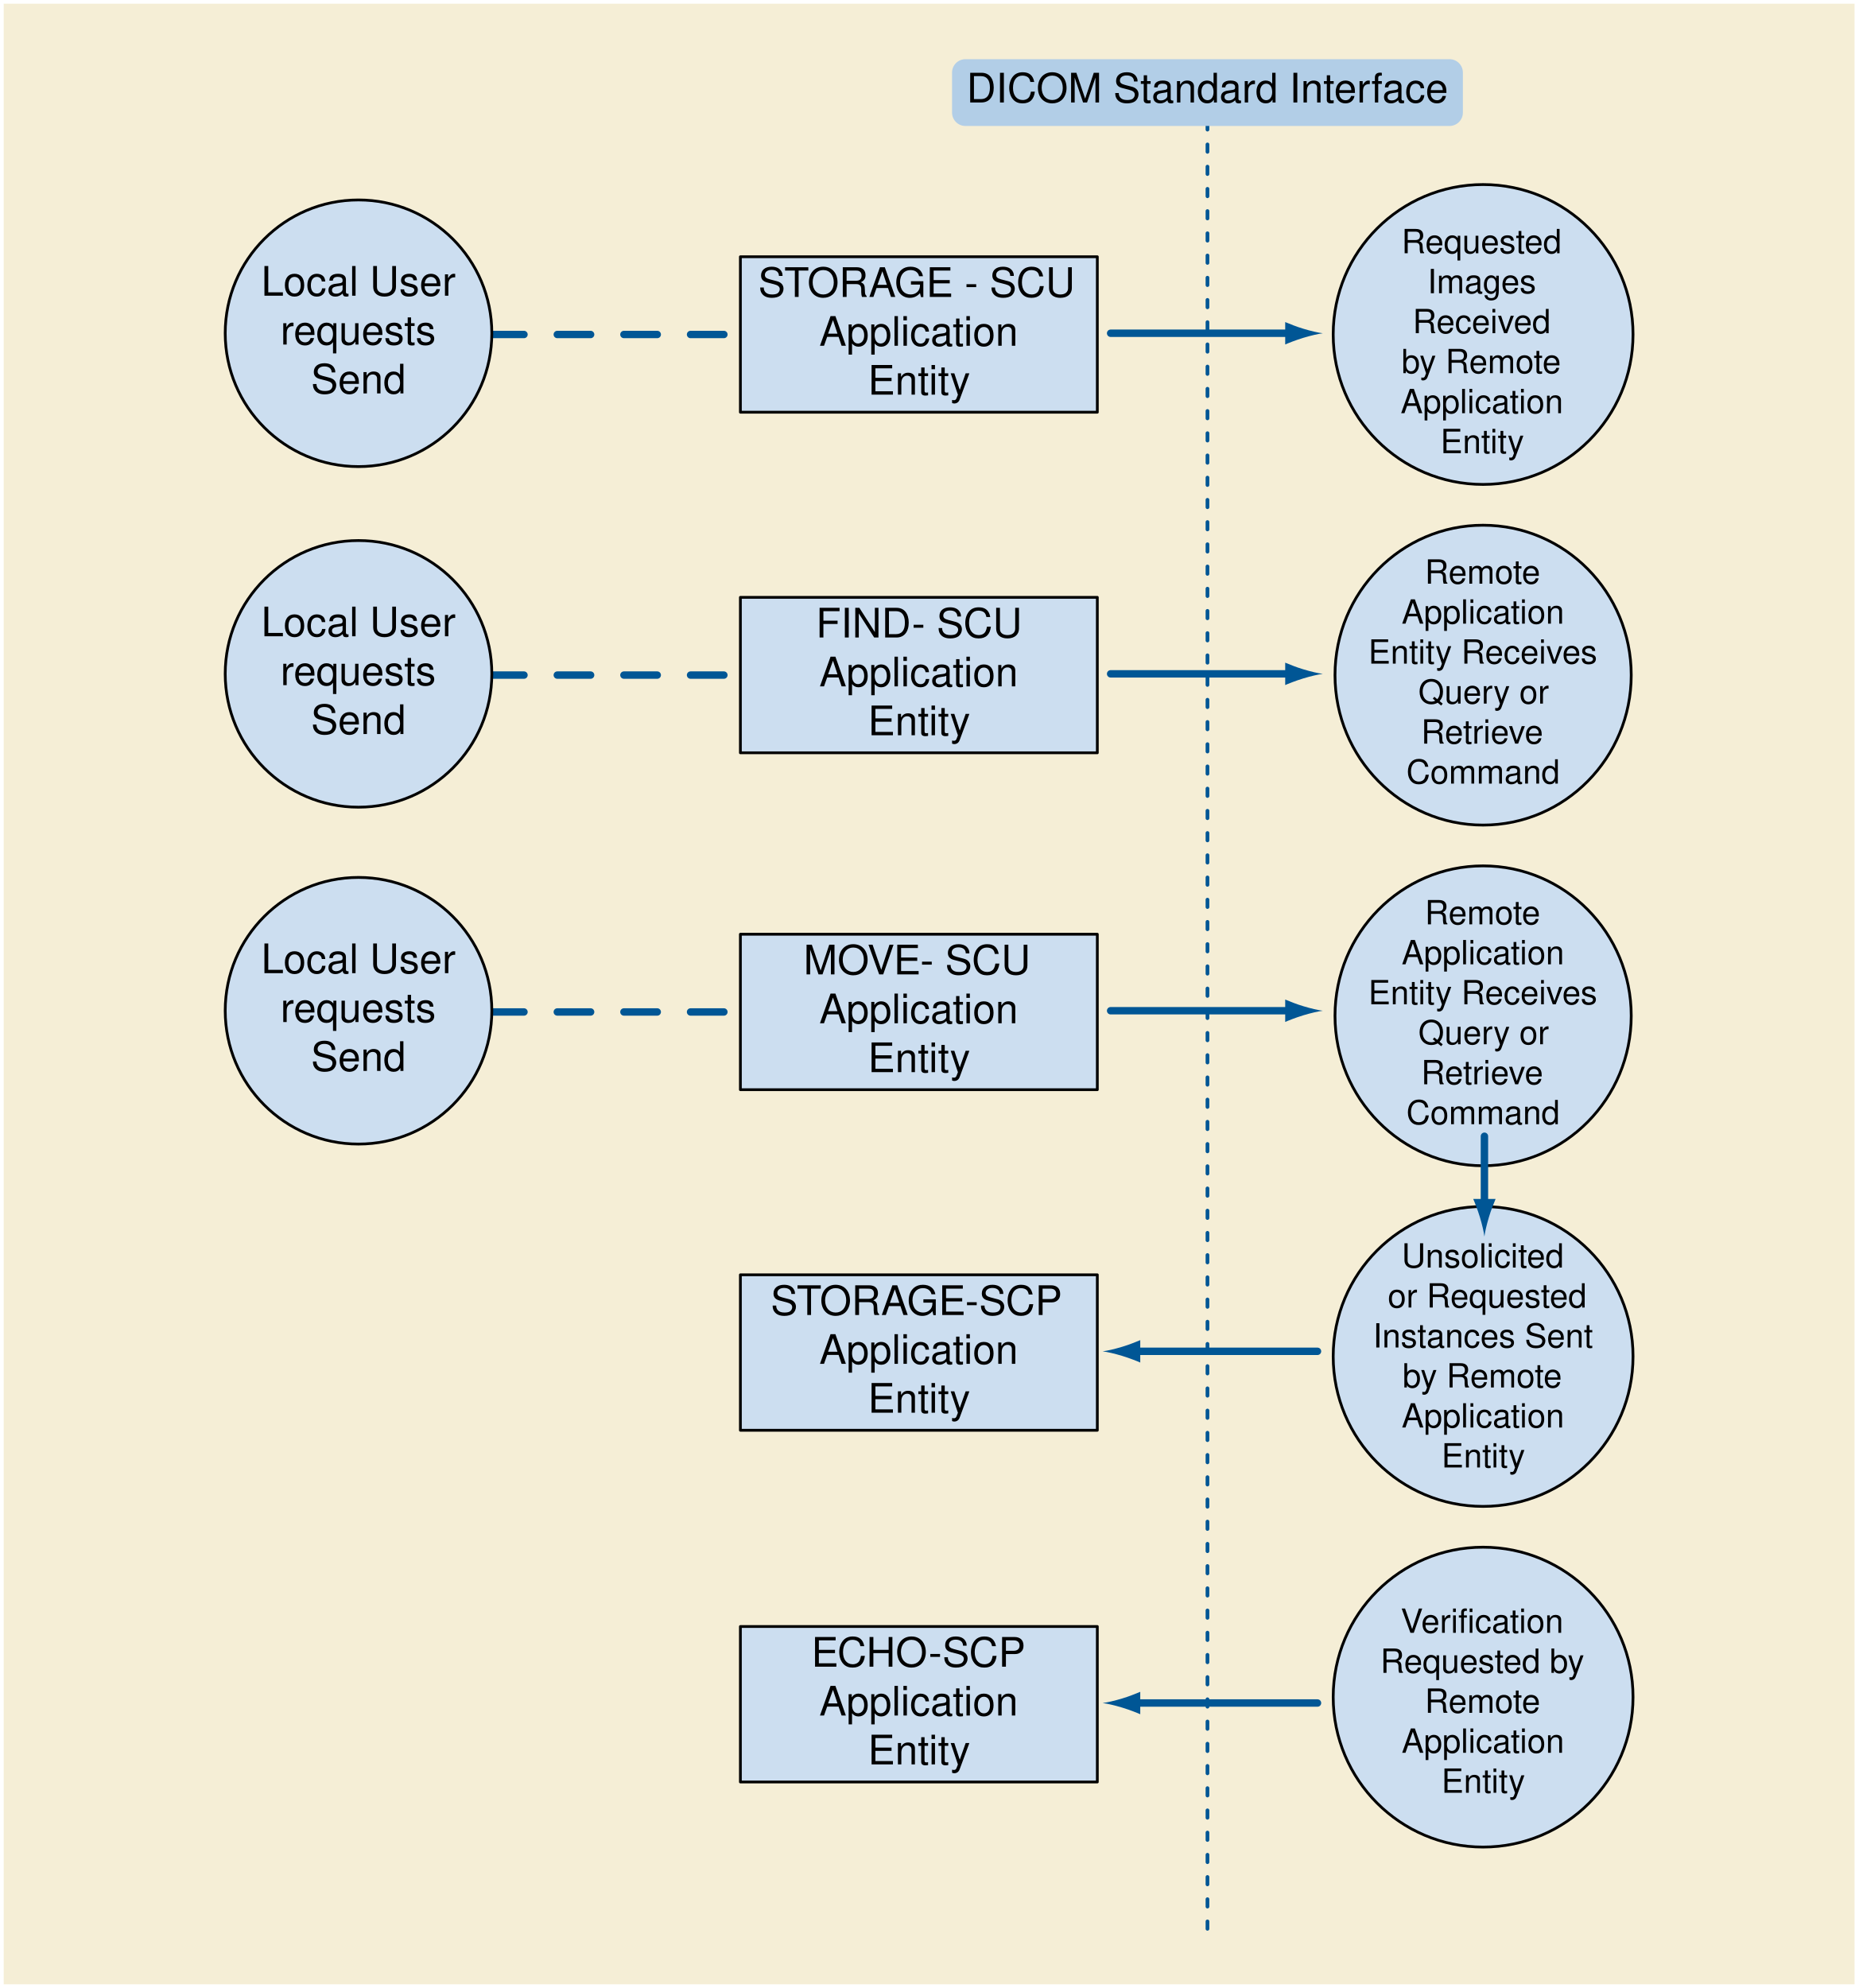
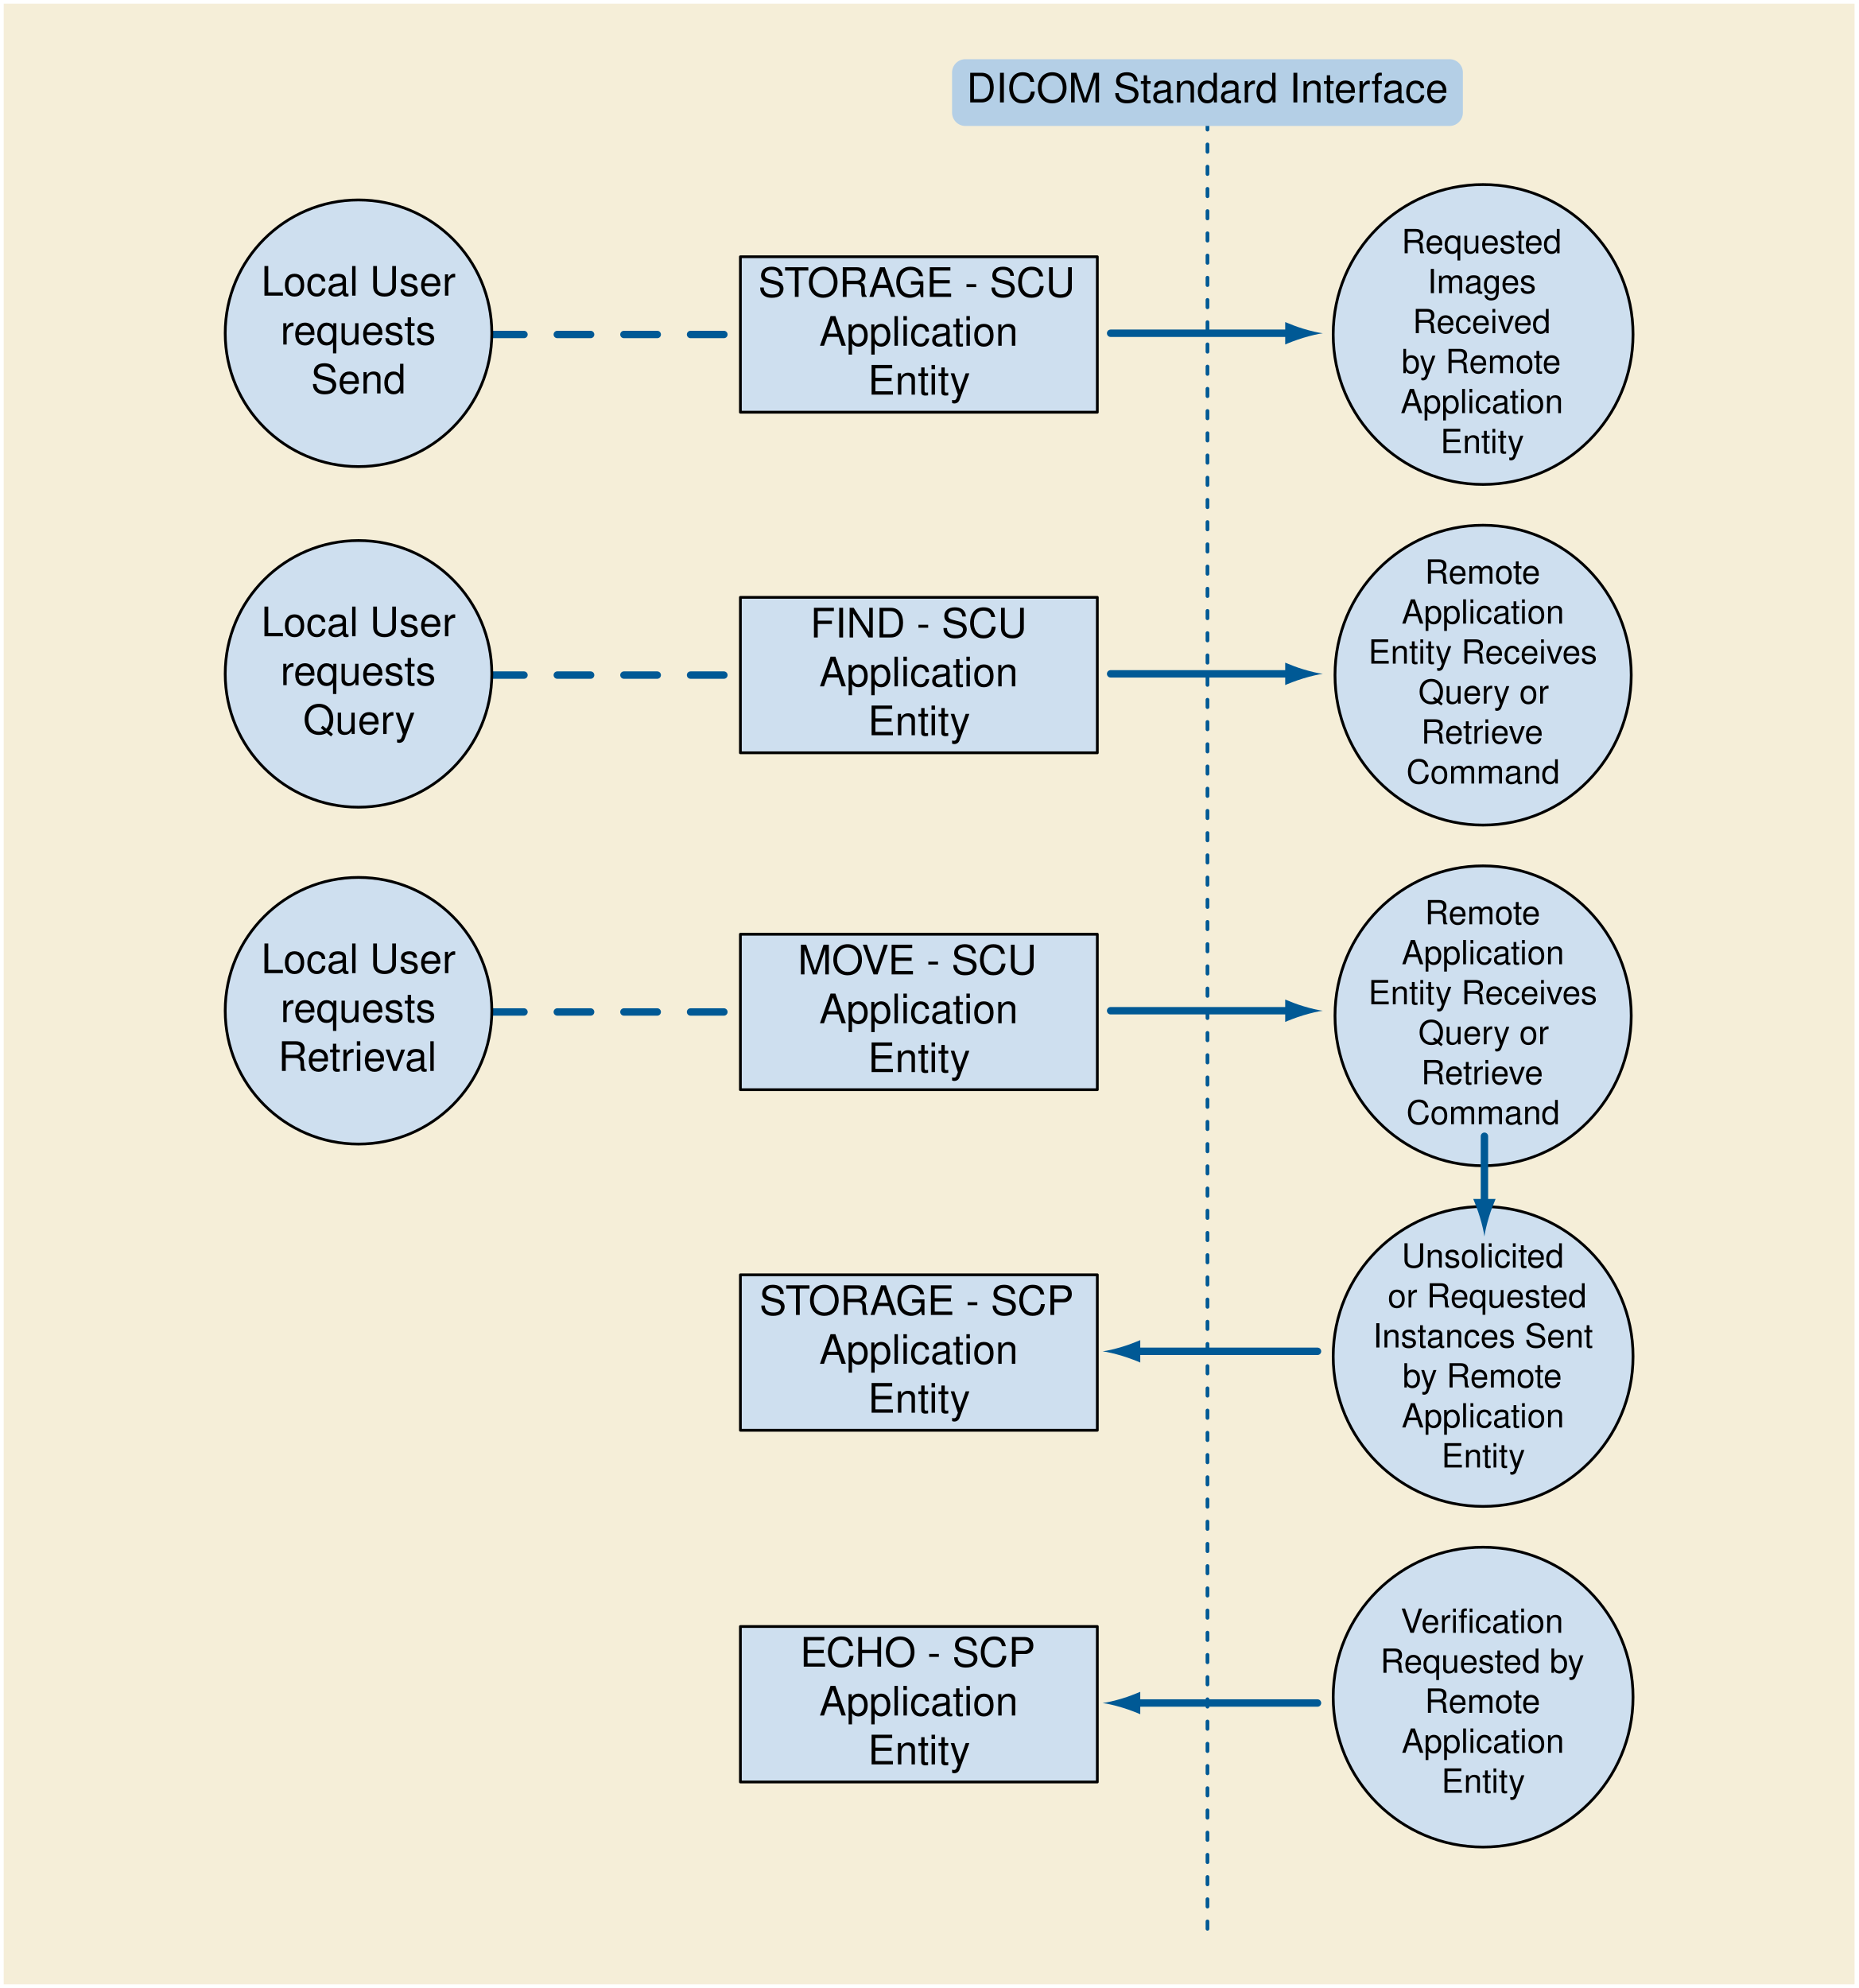
<svg xmlns="http://www.w3.org/2000/svg" version="1.1" id="Layer_1" x="0px" y="0px" width="502px" height="537px" viewBox="0 0 502 537" enable-background="new 0 0 502 537" xml:space="preserve">
  <defs>
    <style type="text/css">
	text {
	  font-family: Helvetica, Verdana, ArialUnicodeMS, san-serif
	}
	</style>
  </defs>
  <g>
   </g>
  <g>
-     <rect x="1" y="1" fill="#F5EED6" width="500" height="535" />
+     <rect x="1" y="1" fill="#F5EED8" width="500" height="535" />
    <g>
-       <path fill="#CCDEF0" stroke="#010101" stroke-width="0.75" stroke-linecap="round" stroke-linejoin="round" stroke-miterlimit="1" d="    M360.158,458.415c0-22.36,18.127-40.486,40.487-40.486c22.375,0,40.513,18.126,40.513,40.486    c0,22.361-18.138,40.516-40.513,40.516C378.285,498.931,360.158,480.776,360.158,458.415z" />
-       <text transform="matrix(1 0 0 1 378.3965 441.0586)">
+       <path fill="#CEDFEF" stroke="#010101" stroke-width="0.75" stroke-linecap="round" stroke-linejoin="round" stroke-miterlimit="1" d="    M360.158,458.415c0-22.36,18.127-40.486,40.487-40.486c22.375,0,40.513,18.126,40.513,40.486    c0,22.361-18.138,40.516-40.513,40.516C378.285,498.931,360.158,480.776,360.158,458.415z" />
+       <text transform="matrix(1 0 0 1 378.3965 441.0566)">
        <tspan x="0" y="0" font-size="9">Verification</tspan>
-         <tspan x="-5.508" y="10.801" font-size="9">Requested by</tspan>
-         <tspan x="6.504" y="21.601" font-size="9">Remote</tspan>
-         <tspan x="0.246" y="32.4" font-size="9">Application</tspan>
-         <tspan x="11.007" y="43.201" font-size="9">Entity</tspan>
+         <tspan x="-5.508" y="10.799" font-size="9">Requested by</tspan>
+         <tspan x="6.504" y="21.6" font-size="9">Remote</tspan>
+         <tspan x="0.246" y="32.399" font-size="9">Application</tspan>
+         <tspan x="11.007" y="43.199" font-size="9">Entity</tspan>
      </text>
-       <path fill="#CCDEF0" stroke="#010101" stroke-width="0.75" stroke-linecap="round" stroke-linejoin="round" stroke-miterlimit="1" d="    M360.646,274.381c0-22.36,17.909-40.49,40-40.49c22.105,0,40.025,18.13,40.025,40.49c0,22.351-17.92,40.51-40.025,40.51    C378.555,314.891,360.646,296.731,360.646,274.381z" />
-       <text transform="matrix(1 0 0 1 384.9023 249.6772)">
+       <path fill="#CEDFEF" stroke="#010101" stroke-width="0.75" stroke-linecap="round" stroke-linejoin="round" stroke-miterlimit="1" d="    M360.646,274.381c0-22.36,17.909-40.49,40-40.49c22.105,0,40.025,18.13,40.025,40.49c0,22.351-17.92,40.51-40.025,40.51    C378.555,314.891,360.646,296.731,360.646,274.381z" />
+       <text transform="matrix(1 0 0 1 384.9023 249.6743)">
+         <tspan x="0" y="0" font-size="9">Remote</tspan>
+         <tspan x="-6.258" y="10.8" font-size="9">Application</tspan>
+         <tspan x="-15.256" y="21.6" font-size="9">Entity Receives</tspan>
+         <tspan x="-1.749" y="32.4" font-size="9">Query or</tspan>
+         <tspan x="-1" y="43.201" font-size="9">Retrieve</tspan>
+         <tspan x="-5.001" y="54" font-size="9">Command</tspan>
+       </text>
+       <path fill="#CEDFEF" stroke="#010101" stroke-width="0.75" stroke-linecap="round" stroke-linejoin="round" stroke-miterlimit="1" d="    M360.158,366.4c0-22.359,18.127-40.49,40.488-40.49c22.375,0,40.512,18.131,40.512,40.49c0,22.351-18.137,40.51-40.512,40.51    C378.285,406.91,360.158,388.751,360.158,366.4z" />
+       <text transform="matrix(1 0 0 1 378.6484 342.3887)">
+         <tspan x="0" y="0" font-size="9">Unsolicited</tspan>
+         <tspan x="-6.258" y="10.799" font-size="9"> or Requested</tspan>
+         <tspan x="-7.758" y="21.6" font-size="9">Instances Sent</tspan>
+         <tspan x="0.25" y="32.399" font-size="9">by Remote</tspan>
+         <tspan x="-0.004" y="43.199" font-size="9">Application</tspan>
+         <tspan x="10.756" y="54" font-size="9">Entity</tspan>
+       </text>
+       <line fill="#538DBE" stroke="#005995" stroke-width="2" stroke-linecap="round" stroke-miterlimit="1" x1="300.032" y1="90.019" x2="349.225" y2="90.019" />
+       <path fill="#005995" d="M352.059,88.789c-1.983-0.6-3.273-1.151-4.865-1.79v6.053c0.57-0.271,2.882-1.19,4.865-1.79    c2.124-0.642,4.049-1.08,5.298-1.236C356.107,89.869,354.183,89.43,352.059,88.789z" />
+       <line fill="#538DBE" stroke="#005995" stroke-width="2" stroke-linecap="round" stroke-miterlimit="1" x1="401.014" y1="306.922" x2="401.014" y2="325.886" />
+       <path fill="#005995" d="M402.244,328.72c0.599-1.983,1.15-3.273,1.789-4.865h-6.053c0.271,0.57,1.191,2.882,1.79,4.865    c0.642,2.124,1.08,4.049,1.237,5.298C401.164,332.769,401.603,330.844,402.244,328.72z" />
+       <rect x="200.014" y="69.354" fill="#CEDFEF" stroke="#010101" stroke-width="0.75" stroke-linecap="round" stroke-linejoin="round" stroke-miterlimit="1" width="96.424" height="41.994" />
+       <text transform="matrix(1 0 0 1 204.8359 80.1978)">
+         <tspan x="0" y="0" font-size="11">STORAGE - SCU</tspan>
+         <tspan x="16.487" y="13.2" font-size="11">Application</tspan>
+         <tspan x="29.638" y="26.4" font-size="11">Entity</tspan>
+       </text>
+       <line fill="#538DBE" stroke="#005995" stroke-width="2" stroke-linecap="round" stroke-miterlimit="1" stroke-dasharray="9" x1="132.552" y1="90.354" x2="200.014" y2="90.354" />
+       <path fill="#CEDFEF" stroke="#010101" stroke-width="0.75" stroke-linecap="round" stroke-linejoin="round" stroke-miterlimit="1" d="    M60.842,90.011c0-19.883,16.118-36,36-36c19.896,0,36.023,16.117,36.023,36s-16.128,36.025-36.023,36.025    C76.96,126.036,60.842,109.894,60.842,90.011z" />
+       <text transform="matrix(1 0 0 1 70.5635 79.8696)">
+         <tspan x="0" y="0" font-size="11">Local User</tspan>
+         <tspan x="5.194" y="13.2" font-size="11">requests</tspan>
+         <tspan x="13.444" y="26.4" font-size="11">Send</tspan>
+       </text>
+       <line fill="#538DBE" stroke="#005995" stroke-width="2" stroke-linecap="round" stroke-miterlimit="1" x1="300.032" y1="182.019" x2="349.225" y2="182.019" />
+       <path fill="#005995" d="M352.059,180.788c-1.983-0.599-3.273-1.15-4.865-1.789v6.053c0.57-0.271,2.882-1.191,4.865-1.79    c2.124-0.642,4.049-1.08,5.298-1.237C356.107,181.868,354.183,181.43,352.059,180.788z" />
+       <rect x="200.014" y="161.354" fill="#CEDFEF" stroke="#010101" stroke-width="0.75" stroke-linecap="round" stroke-linejoin="round" stroke-miterlimit="1" width="96.424" height="41.994" />
+       <text transform="matrix(1 0 0 1 218.8975 172.1978)">
+         <tspan x="0" y="0" font-size="11">FIND - SCU</tspan>
+         <tspan x="2.425" y="13.2" font-size="11">Application</tspan>
+         <tspan x="15.576" y="26.4" font-size="11">Entity</tspan>
+       </text>
+       <line fill="#538DBE" stroke="#005995" stroke-width="2" stroke-linecap="round" stroke-miterlimit="1" stroke-dasharray="9" x1="132.552" y1="182.354" x2="200.014" y2="182.354" />
+       <path fill="#CEDFEF" stroke="#010101" stroke-width="0.75" stroke-linecap="round" stroke-linejoin="round" stroke-miterlimit="1" d="    M60.842,182.011c0-19.883,16.118-36,36-36c19.896,0,36.023,16.117,36.023,36s-16.128,36.025-36.023,36.025    C76.96,218.036,60.842,201.894,60.842,182.011z" />
+       <text transform="matrix(1 0 0 1 70.5635 171.8696)">
+         <tspan x="0" y="0" font-size="11">Local User</tspan>
+         <tspan x="5.194" y="13.2" font-size="11">requests</tspan>
+         <tspan x="11.312" y="26.4" font-size="11">Query</tspan>
+       </text>
+       <line fill="#538DBE" stroke="#005995" stroke-width="2" stroke-linecap="round" stroke-miterlimit="1" x1="300.032" y1="273.019" x2="349.225" y2="273.019" />
+       <path fill="#005995" d="M352.059,271.788c-1.983-0.599-3.273-1.15-4.865-1.789v6.053c0.57-0.271,2.882-1.191,4.865-1.79    c2.124-0.642,4.049-1.08,5.298-1.237C356.107,272.868,354.183,272.43,352.059,271.788z" />
+       <rect x="200.014" y="252.354" fill="#CEDFEF" stroke="#010101" stroke-width="0.75" stroke-linecap="round" stroke-linejoin="round" stroke-miterlimit="1" width="96.424" height="41.994" />
+       <text transform="matrix(1 0 0 1 215.5327 263.1978)">
+         <tspan x="0" y="0" font-size="11">MOVE - SCU</tspan>
+         <tspan x="5.79" y="13.201" font-size="11">Application</tspan>
+         <tspan x="18.941" y="26.4" font-size="11">Entity</tspan>
+       </text>
+       <line fill="#538DBE" stroke="#005995" stroke-width="2" stroke-linecap="round" stroke-miterlimit="1" stroke-dasharray="9" x1="132.552" y1="273.354" x2="200.014" y2="273.354" />
+       <path fill="#CEDFEF" stroke="#010101" stroke-width="0.75" stroke-linecap="round" stroke-linejoin="round" stroke-miterlimit="1" d="    M60.842,273.011c0-19.883,16.118-36,36-36c19.896,0,36.023,16.117,36.023,36s-16.128,36.025-36.023,36.025    C76.96,309.036,60.842,292.894,60.842,273.011z" />
+       <text transform="matrix(1 0 0 1 70.5635 262.8696)">
+         <tspan x="0" y="0" font-size="11">Local User</tspan>
+         <tspan x="5.194" y="13.201" font-size="11">requests</tspan>
+         <tspan x="4.587" y="26.4" font-size="11">Retrieval</tspan>
+       </text>
+       <line fill="#538DBE" stroke="#005995" stroke-width="2" stroke-linecap="round" stroke-miterlimit="1" x1="355.917" y1="365.019" x2="306.005" y2="365.019" />
+       <path fill="#005995" d="M303.171,363.788c1.983-0.599,3.273-1.15,4.865-1.789v6.053c-0.57-0.271-2.882-1.191-4.865-1.79    c-2.124-0.642-4.049-1.08-5.298-1.237C299.122,364.868,301.047,364.43,303.171,363.788z" />
+       <rect x="200.014" y="344.354" fill="#CEDFEF" stroke="#010101" stroke-width="0.75" stroke-linecap="round" stroke-linejoin="round" stroke-miterlimit="1" width="96.424" height="41.994" />
+       <text transform="matrix(1 0 0 1 205.1392 355.1973)">
+         <tspan x="0" y="0" font-size="11">STORAGE - SCP</tspan>
+         <tspan x="16.184" y="13.201" font-size="11">Application</tspan>
+         <tspan x="29.334" y="26.4" font-size="11">Entity</tspan>
+       </text>
+       <line fill="#538DBE" stroke="#005995" stroke-width="2" stroke-linecap="round" stroke-miterlimit="1" x1="355.917" y1="460.019" x2="306.005" y2="460.019" />
+       <path fill="#005995" d="M303.171,458.788c1.983-0.599,3.273-1.15,4.865-1.789v6.053c-0.57-0.271-2.882-1.191-4.865-1.79    c-2.124-0.642-4.049-1.08-5.298-1.237C299.122,459.868,301.047,459.43,303.171,458.788z" />
+       <rect x="200.014" y="439.354" fill="#CEDFEF" stroke="#010101" stroke-width="0.75" stroke-linecap="round" stroke-linejoin="round" stroke-miterlimit="1" width="96.424" height="41.994" />
+       <text transform="matrix(1 0 0 1 216.1421 450.1973)">
+         <tspan x="0" y="0" font-size="11">ECHO - SCP</tspan>
+         <tspan x="5.181" y="13.201" font-size="11">Application</tspan>
+         <tspan x="18.332" y="26.4" font-size="11">Entity</tspan>
+       </text>
+       <path fill="#538DBE" stroke="#005995" stroke-width="2" stroke-linecap="round" stroke-miterlimit="1" stroke-dasharray="9" d="    M200.014,460.354" />
+       <path fill="#538DBE" stroke="#005995" stroke-width="2" stroke-linecap="round" stroke-miterlimit="1" stroke-dasharray="9" d="    M132.552,460.354" />
+       <path fill="#CEDFEF" stroke="#010101" stroke-width="0.75" stroke-linecap="round" stroke-linejoin="round" stroke-miterlimit="1" d="    M360.158,90.338c0-22.361,18.127-40.487,40.486-40.487c22.375,0,40.514,18.126,40.514,40.487c0,22.36-18.139,40.516-40.514,40.516    C378.285,130.854,360.158,112.698,360.158,90.338z" />
+       <text transform="matrix(1 0 0 1 378.6162 68.3999)">
+         <tspan x="0" y="0" font-size="9">Requested</tspan>
+         <tspan x="7.009" y="10.8" font-size="9">Images</tspan>
+         <tspan x="3.006" y="21.6" font-size="9">Received </tspan>
+         <tspan x="0.007" y="32.4" font-size="9">by Remote</tspan>
+         <tspan x="-0.249" y="43.2" font-size="9">Application</tspan>
+         <tspan x="10.512" y="54" font-size="9">Entity</tspan>
+       </text>
+       <path fill="#CEDFEF" stroke="#010101" stroke-width="0.75" stroke-linecap="round" stroke-linejoin="round" stroke-miterlimit="1" d="    M360.646,182.362c0-22.36,17.909-40.49,40-40.49c22.105,0,40.025,18.13,40.025,40.49c0,22.351-17.92,40.51-40.025,40.51    C378.555,222.872,360.646,204.713,360.646,182.362z" />
+       <text transform="matrix(1 0 0 1 384.9023 157.6558)">
        <tspan x="0" y="0" font-size="9">Remote</tspan>
        <tspan x="-6.258" y="10.8" font-size="9">Application</tspan>
        <tspan x="-15.256" y="21.6" font-size="9">Entity Receives</tspan>
        <tspan x="-1.749" y="32.4" font-size="9">Query or</tspan>
        <tspan x="-1" y="43.2" font-size="9">Retrieve</tspan>
        <tspan x="-5.001" y="54" font-size="9">Command</tspan>
      </text>
-       <path fill="#CCDEF0" stroke="#010101" stroke-width="0.75" stroke-linecap="round" stroke-linejoin="round" stroke-miterlimit="1" d="    M360.158,366.4c0-22.359,18.127-40.49,40.488-40.49c22.375,0,40.512,18.131,40.512,40.49c0,22.351-18.137,40.51-40.512,40.51    C378.285,406.91,360.158,388.751,360.158,366.4z" />
-       <text transform="matrix(1 0 0 1 378.6484 342.3906)">
-         <tspan x="0" y="0" font-size="9">Unsolicited</tspan>
-         <tspan x="-6.258" y="10.801" font-size="9"> or Requested</tspan>
-         <tspan x="-7.758" y="21.601" font-size="9">Instances Sent</tspan>
-         <tspan x="0.25" y="32.4" font-size="9">by Remote</tspan>
-         <tspan x="-0.004" y="43.201" font-size="9">Application</tspan>
-         <tspan x="10.756" y="54" font-size="9">Entity</tspan>
-       </text>
-       <line fill="#4F8ABE" stroke="#005695" stroke-width="2" stroke-linecap="round" stroke-miterlimit="1" x1="300.032" y1="90.019" x2="349.225" y2="90.019" />
-       <path fill="#005695" d="M352.059,88.789c-1.983-0.6-3.273-1.151-4.865-1.79v6.053c0.57-0.271,2.882-1.19,4.865-1.79    c2.124-0.642,4.049-1.08,5.298-1.236C356.107,89.869,354.183,89.43,352.059,88.789z" />
-       <line fill="#4F8ABE" stroke="#005695" stroke-width="2" stroke-linecap="round" stroke-miterlimit="1" x1="401.014" y1="306.922" x2="401.014" y2="325.886" />
-       <path fill="#005695" d="M402.244,328.72c0.599-1.983,1.15-3.273,1.789-4.865h-6.053c0.271,0.57,1.191,2.882,1.79,4.865    c0.642,2.124,1.08,4.049,1.237,5.298C401.164,332.769,401.603,330.844,402.244,328.72z" />
-       <rect x="200.014" y="69.354" fill="#CCDEF0" stroke="#010101" stroke-width="0.75" stroke-linecap="round" stroke-linejoin="round" stroke-miterlimit="1" width="96.424" height="41.994" />
-       <text transform="matrix(1 0 0 1 204.8359 80.2007)">
-         <tspan x="0" y="0" font-size="11">STORAGE - SCU</tspan>
-         <tspan x="16.487" y="13.2" font-size="11">Application</tspan>
-         <tspan x="29.638" y="26.4" font-size="11">Entity</tspan>
-       </text>
-       <line fill="#4F8ABE" stroke="#005695" stroke-width="2" stroke-linecap="round" stroke-miterlimit="1" stroke-dasharray="9" x1="132.552" y1="90.354" x2="200.014" y2="90.354" />
-       <path fill="#CCDEF0" stroke="#010101" stroke-width="0.75" stroke-linecap="round" stroke-linejoin="round" stroke-miterlimit="1" d="    M60.842,90.011c0-19.883,16.118-36,36-36c19.896,0,36.023,16.117,36.023,36s-16.128,36.025-36.023,36.025    C76.96,126.036,60.842,109.894,60.842,90.011z" />
-       <text transform="matrix(1 0 0 1 70.5635 79.8726)">
-         <tspan x="0" y="0" font-size="11">Local User</tspan>
-         <tspan x="5.194" y="13.2" font-size="11">requests</tspan>
-         <tspan x="13.444" y="26.4" font-size="11">Send</tspan>
-       </text>
-       <line fill="#4F8ABE" stroke="#005695" stroke-width="2" stroke-linecap="round" stroke-miterlimit="1" x1="300.032" y1="182.019" x2="349.225" y2="182.019" />
-       <path fill="#005695" d="M352.059,180.788c-1.983-0.599-3.273-1.15-4.865-1.789v6.053c0.57-0.271,2.882-1.191,4.865-1.79    c2.124-0.642,4.049-1.08,5.298-1.237C356.107,181.868,354.183,181.43,352.059,180.788z" />
-       <rect x="200.014" y="161.354" fill="#CCDEF0" stroke="#010101" stroke-width="0.75" stroke-linecap="round" stroke-linejoin="round" stroke-miterlimit="1" width="96.424" height="41.994" />
-       <text transform="matrix(1 0 0 1 220.4253 172.2007)">
-         <tspan x="0" y="0" font-size="11">FIND- SCU</tspan>
-         <tspan x="0.897" y="13.2" font-size="11">Application</tspan>
-         <tspan x="14.048" y="26.4" font-size="11">Entity</tspan>
-       </text>
-       <line fill="#4F8ABE" stroke="#005695" stroke-width="2" stroke-linecap="round" stroke-miterlimit="1" stroke-dasharray="9" x1="132.552" y1="182.354" x2="200.014" y2="182.354" />
-       <path fill="#CCDEF0" stroke="#010101" stroke-width="0.75" stroke-linecap="round" stroke-linejoin="round" stroke-miterlimit="1" d="    M60.842,182.011c0-19.883,16.118-36,36-36c19.896,0,36.023,16.117,36.023,36s-16.128,36.025-36.023,36.025    C76.96,218.036,60.842,201.894,60.842,182.011z" />
-       <text transform="matrix(1 0 0 1 70.5635 171.8726)">
-         <tspan x="0" y="0" font-size="11">Local User</tspan>
-         <tspan x="5.194" y="13.2" font-size="11">requests</tspan>
-         <tspan x="13.444" y="26.4" font-size="11">Send</tspan>
-       </text>
-       <line fill="#4F8ABE" stroke="#005695" stroke-width="2" stroke-linecap="round" stroke-miterlimit="1" x1="300.032" y1="273.019" x2="349.225" y2="273.019" />
-       <path fill="#005695" d="M352.059,271.788c-1.983-0.599-3.273-1.15-4.865-1.789v6.053c0.57-0.271,2.882-1.191,4.865-1.79    c2.124-0.642,4.049-1.08,5.298-1.237C356.107,272.868,354.183,272.43,352.059,271.788z" />
-       <rect x="200.014" y="252.354" fill="#CCDEF0" stroke="#010101" stroke-width="0.75" stroke-linecap="round" stroke-linejoin="round" stroke-miterlimit="1" width="96.424" height="41.994" />
-       <text transform="matrix(1 0 0 1 217.0605 263.2007)">
-         <tspan x="0" y="0" font-size="11">MOVE- SCU</tspan>
-         <tspan x="4.262" y="13.2" font-size="11">Application</tspan>
-         <tspan x="17.413" y="26.4" font-size="11">Entity</tspan>
-       </text>
-       <line fill="#4F8ABE" stroke="#005695" stroke-width="2" stroke-linecap="round" stroke-miterlimit="1" stroke-dasharray="9" x1="132.552" y1="273.354" x2="200.014" y2="273.354" />
-       <path fill="#CCDEF0" stroke="#010101" stroke-width="0.75" stroke-linecap="round" stroke-linejoin="round" stroke-miterlimit="1" d="    M60.842,273.011c0-19.883,16.118-36,36-36c19.896,0,36.023,16.117,36.023,36s-16.128,36.025-36.023,36.025    C76.96,309.036,60.842,292.894,60.842,273.011z" />
-       <text transform="matrix(1 0 0 1 70.5635 262.8726)">
-         <tspan x="0" y="0" font-size="11">Local User</tspan>
-         <tspan x="5.194" y="13.2" font-size="11">requests</tspan>
-         <tspan x="13.444" y="26.4" font-size="11">Send</tspan>
-       </text>
-       <line fill="#4F8ABE" stroke="#005695" stroke-width="2" stroke-linecap="round" stroke-miterlimit="1" x1="355.917" y1="365.019" x2="306.005" y2="365.019" />
-       <path fill="#005695" d="M303.171,363.788c1.983-0.599,3.273-1.15,4.865-1.789v6.053c-0.57-0.271-2.882-1.191-4.865-1.79    c-2.124-0.642-4.049-1.08-5.298-1.237C299.122,364.868,301.047,364.43,303.171,363.788z" />
-       <rect x="200.014" y="344.354" fill="#CCDEF0" stroke="#010101" stroke-width="0.75" stroke-linecap="round" stroke-linejoin="round" stroke-miterlimit="1" width="96.424" height="41.994" />
-       <text transform="matrix(1 0 0 1 208.1958 355.2012)">
-         <tspan x="0" y="0" font-size="11">STORAGE-SCP</tspan>
-         <tspan x="13.127" y="13.199" font-size="11">Application</tspan>
-         <tspan x="26.278" y="26.399" font-size="11">Entity</tspan>
-       </text>
-       <line fill="#4F8ABE" stroke="#005695" stroke-width="2" stroke-linecap="round" stroke-miterlimit="1" x1="355.917" y1="460.019" x2="306.005" y2="460.019" />
-       <path fill="#005695" d="M303.171,458.788c1.983-0.599,3.273-1.15,4.865-1.789v6.053c-0.57-0.271-2.882-1.191-4.865-1.79    c-2.124-0.642-4.049-1.08-5.298-1.237C299.122,459.868,301.047,459.43,303.171,458.788z" />
-       <rect x="200.014" y="439.354" fill="#CCDEF0" stroke="#010101" stroke-width="0.75" stroke-linecap="round" stroke-linejoin="round" stroke-miterlimit="1" width="96.424" height="41.994" />
-       <text transform="matrix(1 0 0 1 219.1982 450.2012)">
-         <tspan x="0" y="0" font-size="11">ECHO-SCP</tspan>
-         <tspan x="2.125" y="13.199" font-size="11">Application</tspan>
-         <tspan x="15.275" y="26.399" font-size="11">Entity</tspan>
-       </text>
-       <path fill="#4F8ABE" stroke="#005695" stroke-width="2" stroke-linecap="round" stroke-miterlimit="1" stroke-dasharray="9" d="    M200.014,460.354" />
-       <path fill="#4F8ABE" stroke="#005695" stroke-width="2" stroke-linecap="round" stroke-miterlimit="1" stroke-dasharray="9" d="    M132.552,460.354" />
-       <path fill="#CCDEF0" stroke="#010101" stroke-width="0.75" stroke-linecap="round" stroke-linejoin="round" stroke-miterlimit="1" d="    M360.158,90.338c0-22.361,18.127-40.487,40.486-40.487c22.375,0,40.514,18.126,40.514,40.487c0,22.36-18.139,40.516-40.514,40.516    C378.285,130.854,360.158,112.698,360.158,90.338z" />
-       <text transform="matrix(1 0 0 1 378.6162 68.4028)">
-         <tspan x="0" y="0" font-size="9">Requested</tspan>
-         <tspan x="7.009" y="10.8" font-size="9">Images</tspan>
-         <tspan x="3.006" y="21.6" font-size="9">Received </tspan>
-         <tspan x="0.007" y="32.4" font-size="9">by Remote</tspan>
-         <tspan x="-0.249" y="43.2" font-size="9">Application</tspan>
-         <tspan x="10.512" y="54" font-size="9">Entity</tspan>
-       </text>
-       <path fill="#CCDEF0" stroke="#010101" stroke-width="0.75" stroke-linecap="round" stroke-linejoin="round" stroke-miterlimit="1" d="    M360.646,182.362c0-22.36,17.909-40.49,40-40.49c22.105,0,40.025,18.13,40.025,40.49c0,22.351-17.92,40.51-40.025,40.51    C378.555,222.872,360.646,204.713,360.646,182.362z" />
-       <text transform="matrix(1 0 0 1 384.9023 157.6587)">
-         <tspan x="0" y="0" font-size="9">Remote</tspan>
-         <tspan x="-6.258" y="10.8" font-size="9">Application</tspan>
-         <tspan x="-15.256" y="21.6" font-size="9">Entity Receives</tspan>
-         <tspan x="-1.749" y="32.4" font-size="9">Query or</tspan>
-         <tspan x="-1" y="43.2" font-size="9">Retrieve</tspan>
-         <tspan x="-5.001" y="54" font-size="9">Command</tspan>
-       </text>
-       <line fill="#4F8ABE" stroke="#005695" stroke-linecap="round" stroke-miterlimit="1" stroke-dasharray="2,4" x1="326.193" y1="521.012" x2="326.193" y2="34.021" />
+       <line fill="#538DBE" stroke="#005995" stroke-linecap="round" stroke-miterlimit="1" stroke-dasharray="2,4" x1="326.193" y1="521.012" x2="326.193" y2="34.021" />
      <g>
-         <path fill="#B2CEE7" d="M257.195,19.588c0-1.98,1.62-3.6,3.6-3.6h130.797c1.979,0,3.6,1.62,3.6,3.6v10.837     c0,1.98-1.62,3.6-3.6,3.6H260.795c-1.979,0-3.6-1.62-3.6-3.6V19.588z" />
+         <path fill="#B4CFE6" d="M257.195,19.588c0-1.98,1.62-3.6,3.6-3.6h130.797c1.979,0,3.6,1.62,3.6,3.6v10.837     c0,1.98-1.62,3.6-3.6,3.6H260.795c-1.979,0-3.6-1.62-3.6-3.6V19.588z" />
      </g>
-       <text transform="matrix(1 0 0 1 261.1113 27.6743)" font-size="11">DICOM Standard Interface</text>
+       <text transform="matrix(1 0 0 1 261.1113 27.6714)" font-size="11">DICOM Standard Interface</text>
    </g>
  </g>
</svg>
